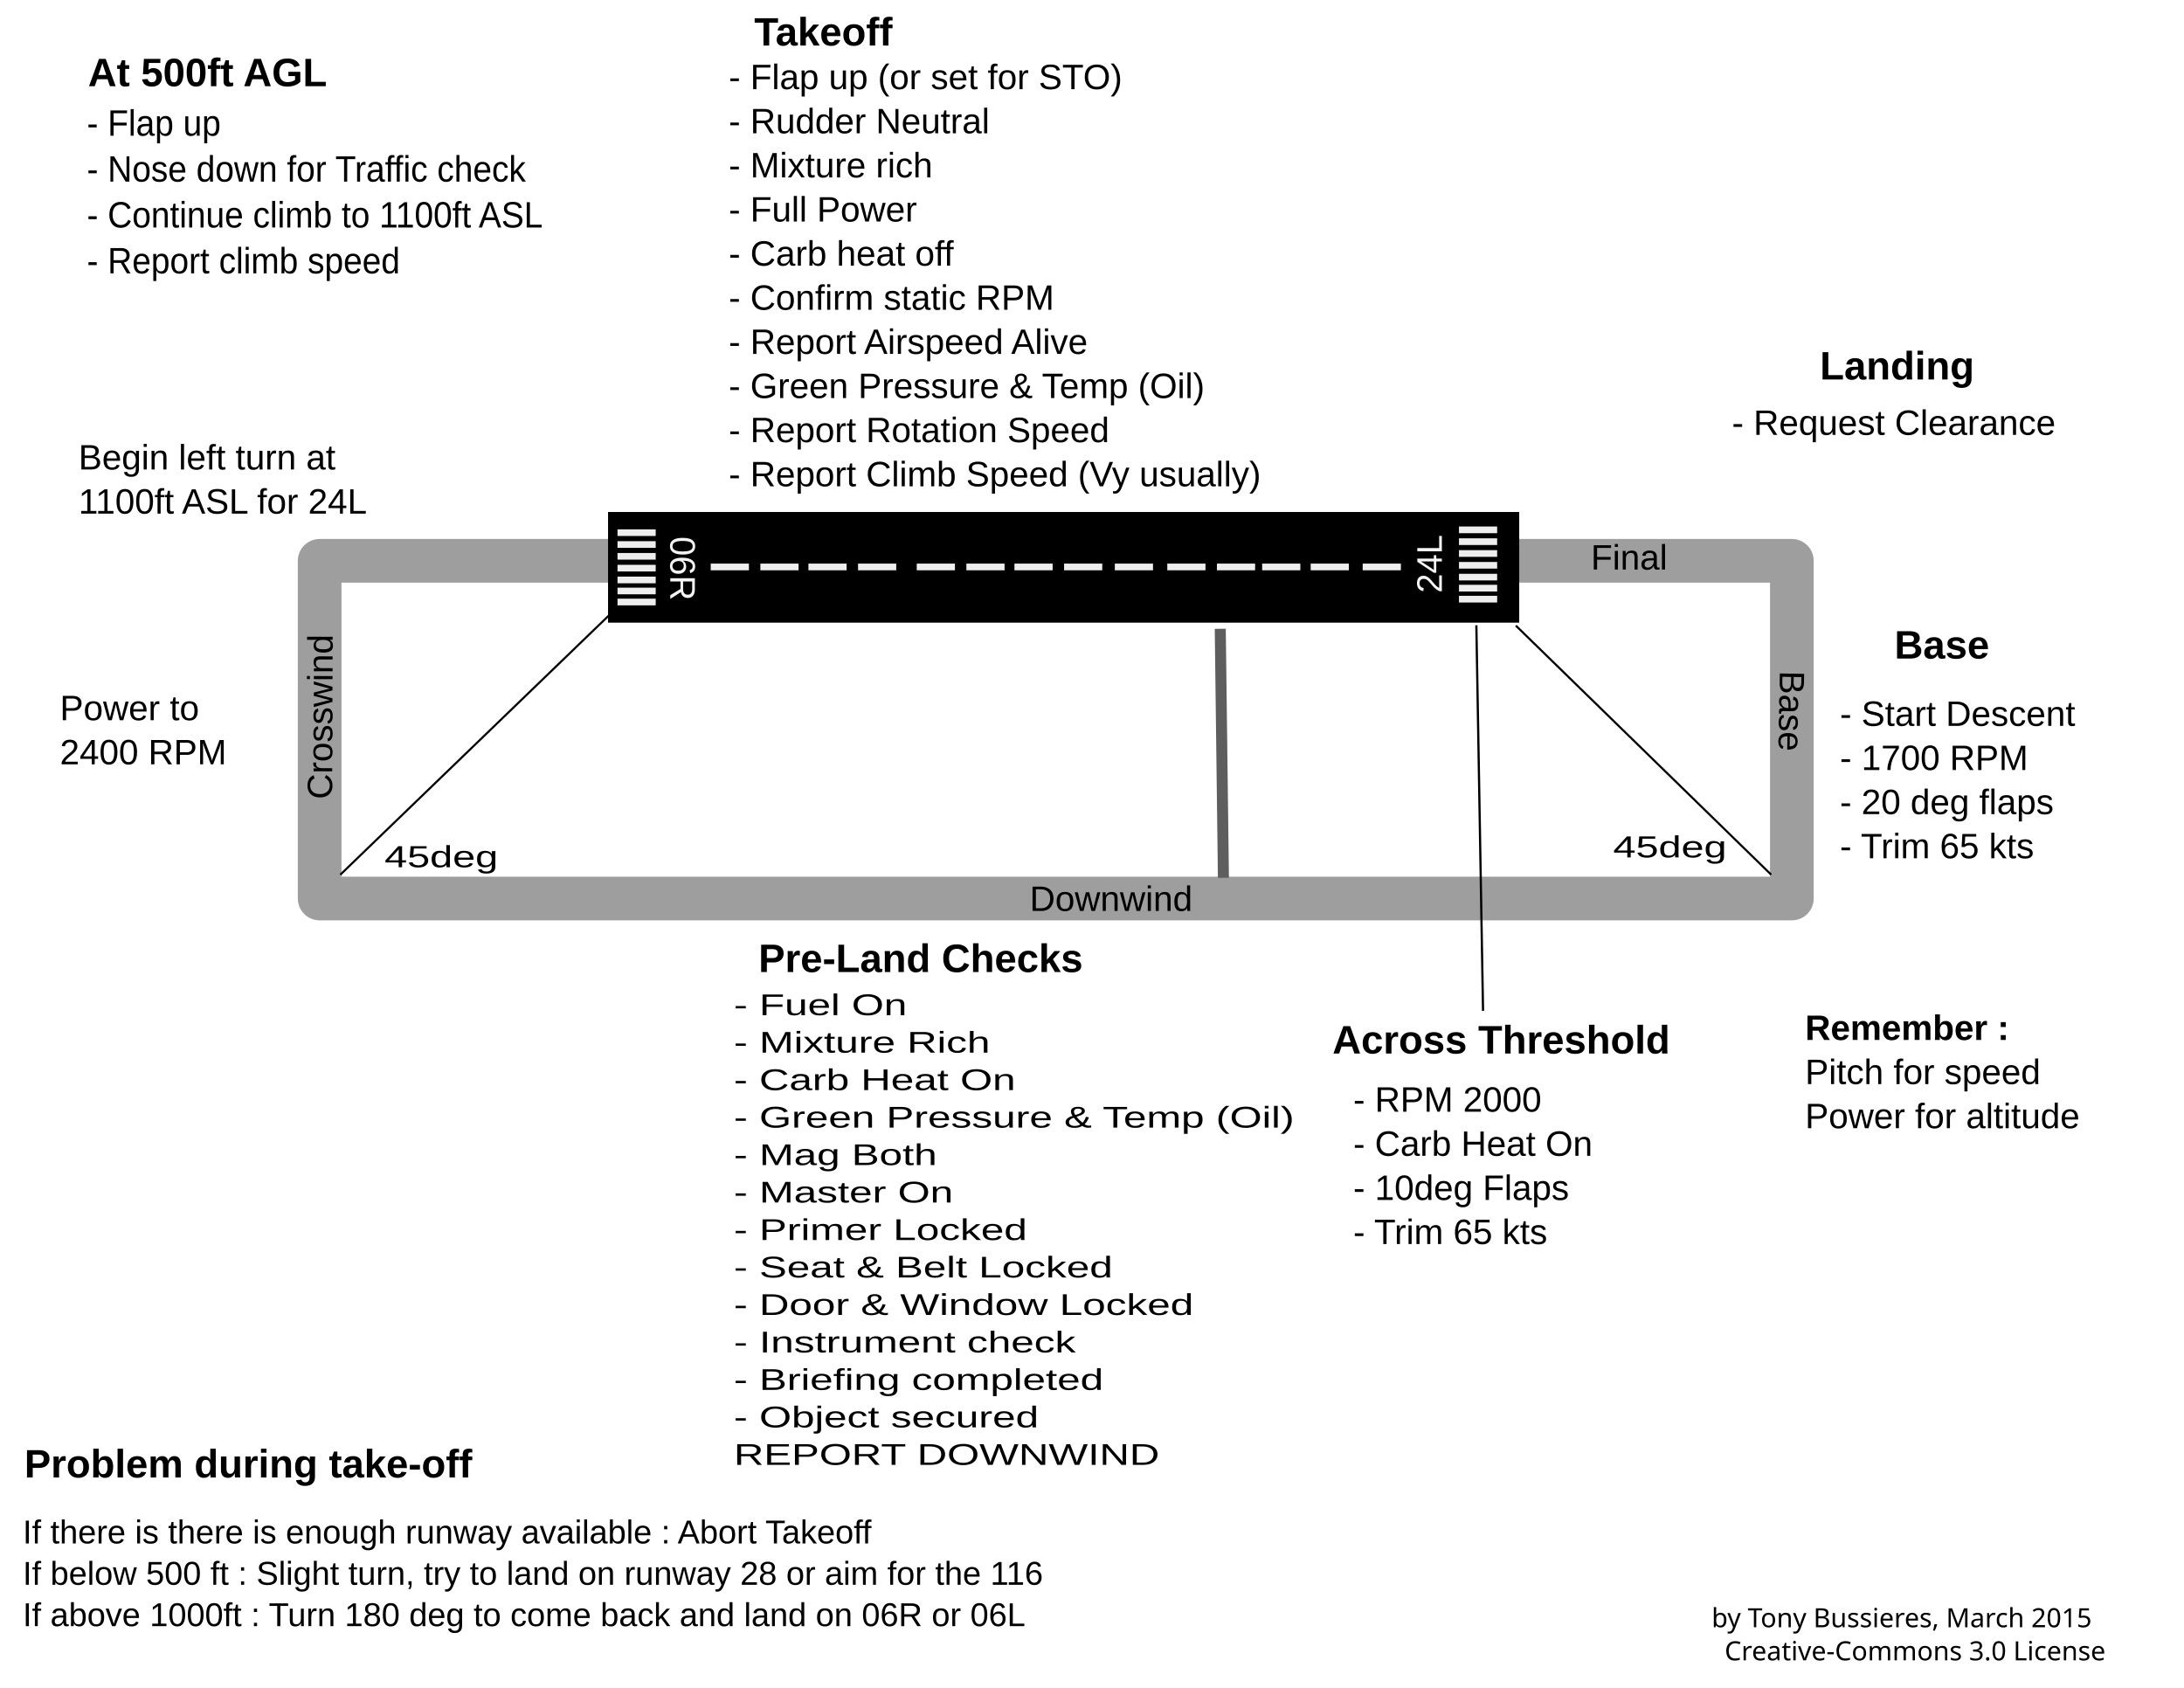
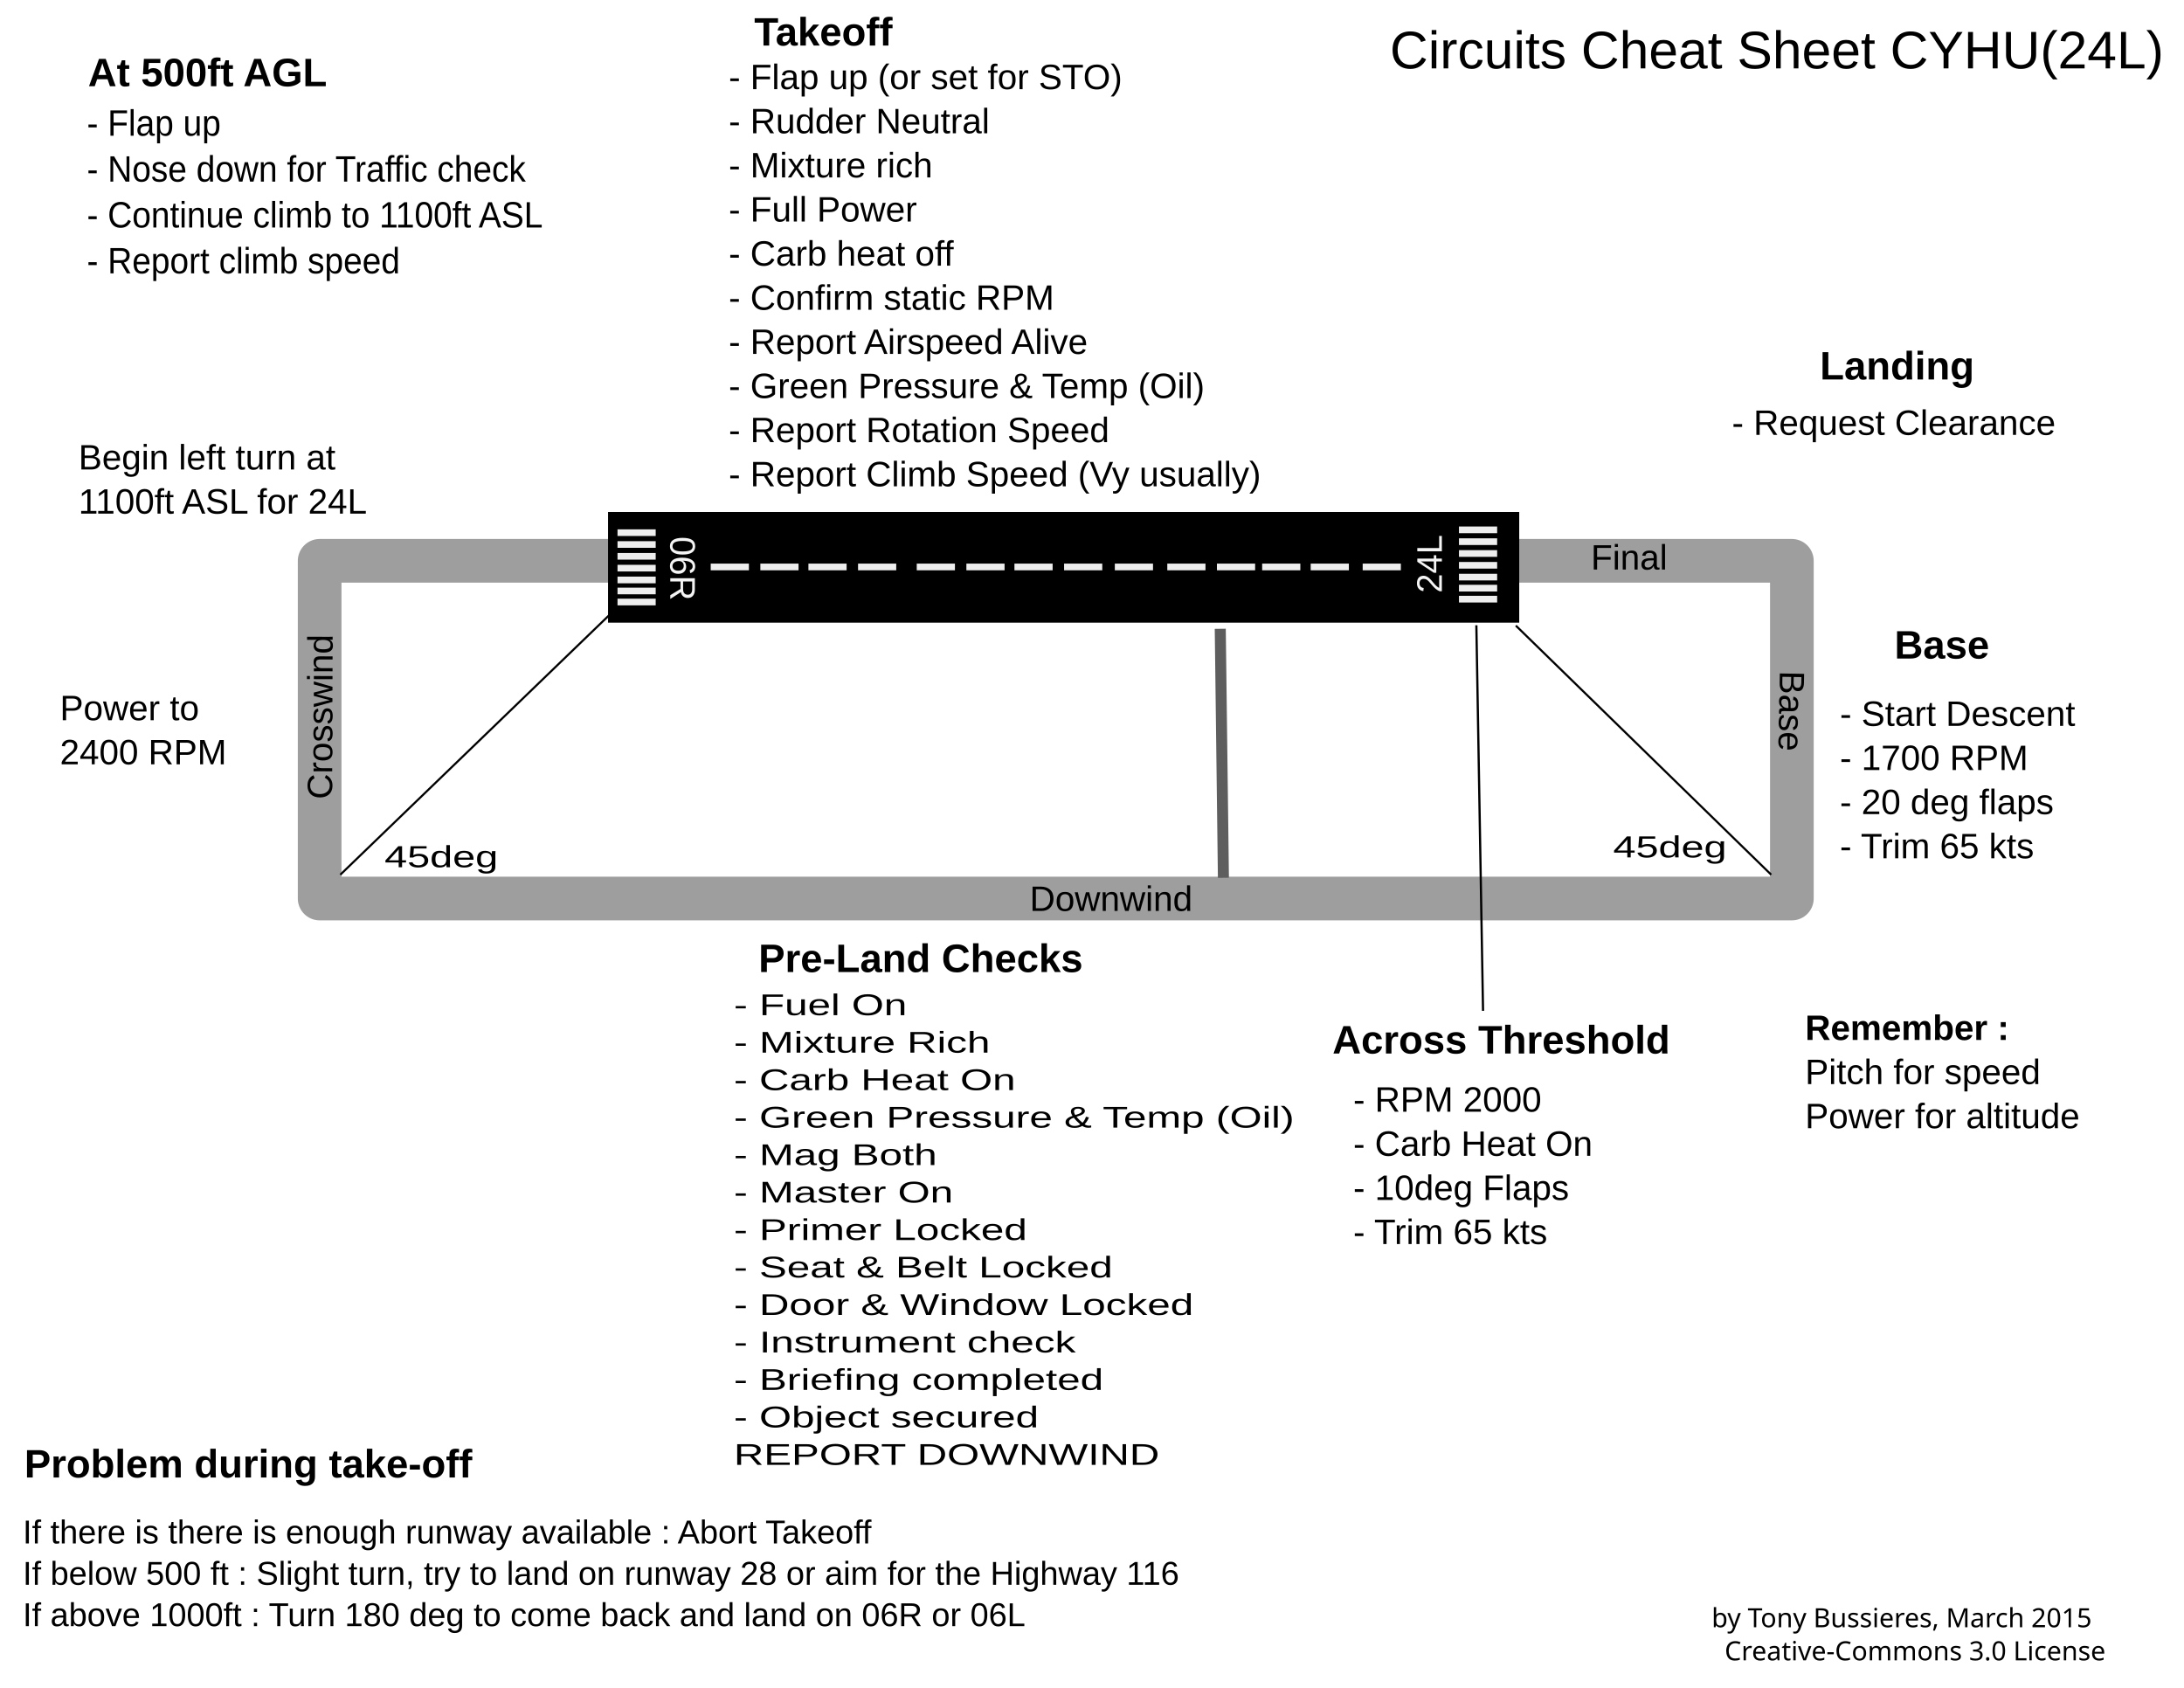
<svg xmlns="http://www.w3.org/2000/svg" id="svg2" viewBox="0 0 990 765" height="8.5in" width="11in" version="1.2">
  <defs id="defs4">
    <marker style="overflow:visible" id="marker5856" orient="auto" refY="0" refX="0">
      <path style="fill-rule:evenodd;stroke:#000000;stroke-width:1pt" id="path5858" transform="matrix(0.8,0,0,0.8,10,0)" d="M 0,0 5,-5 -12.5,0 5,5 0,0 z" />
    </marker>
    <marker style="overflow:visible" id="Arrow1Lstart" orient="auto" refY="0" refX="0">
      <path style="fill-rule:evenodd;stroke:#000000;stroke-width:1pt" id="path5592" transform="matrix(0.8,0,0,0.8,10,0)" d="M 0,0 5,-5 -12.5,0 5,5 0,0 z" />
    </marker>
    <linearGradient id="linearGradient5572">
      <stop offset="0" style="stop-color:#000000;stop-opacity:1" id="stop5574" />
    </linearGradient>
  </defs>
  <g id="layer1" transform="translate(0,-287.3622)">
    <rect style="fill:none;stroke:#9e9e9e;stroke-width:19.791;stroke-linecap:round;stroke-linejoin:round;stroke-miterlimit:4;stroke-opacity:1;stroke-dasharray:none" id="rect3336" y="541.543" x="144.895" height="153.067" width="667.353" />
    <rect style="fill:#000000;fill-opacity:1;stroke:#000000;stroke-width:13.061;stroke-linecap:round;stroke-linejoin:miter;stroke-miterlimit:4;stroke-opacity:1;stroke-dasharray:none" id="rect5872" y="525.95" x="282.159" height="37.11" width="399.967" />
    <text xml:space="preserve" style="font-style:normal;font-variant:normal;font-weight:normal;font-stretch:normal;font-size:16px;line-height:125%;font-family:Arial;-inkscape-font-specification:Arial;text-align:start;letter-spacing:0px;word-spacing:0px;writing-mode:lr-tb;text-anchor:start;fill:#f4f4f4;fill-opacity:1;stroke:none" x="-562.219" y="646.534" id="text3657" transform="matrix(0,-0.9892009,1.010917,0,0,0)">
      <tspan x="-562.219" y="646.534" id="tspan3659">
        <tspan x="-562.219" y="646.534" id="tspan3661">24L</tspan>
      </tspan>
    </text>
    <text xml:space="preserve" style="font-style:normal;font-variant:normal;font-weight:normal;font-stretch:normal;font-size:16px;line-height:125%;font-family:Arial;-inkscape-font-specification:Arial;text-align:start;letter-spacing:0px;word-spacing:0px;writing-mode:lr-tb;text-anchor:start;fill:#f4f4f4;fill-opacity:1;stroke:none" x="536.316" y="-300.557" id="text3651" transform="matrix(0,0.9892009,-1.010917,0,0,0)">
      <tspan x="536.316" y="-300.557" id="tspan3653">
        <tspan x="536.316" y="-300.557" id="tspan3655">06R</tspan>
      </tspan>
    </text>
    <flowRoot style="font-size:16px;font-style:normal;font-variant:normal;font-weight:normal;font-stretch:normal;text-align:start;line-height:125%;letter-spacing:0px;word-spacing:0px;writing-mode:lr-tb;text-anchor:start;fill:#000000;fill-opacity:0;stroke:none;font-family:Arial;-inkscape-font-specification:Arial" xml:space="preserve" id="flowRoot5906" transform="translate(-22.85714,-85.71429)">
      <flowRegion id="flowRegion5908">
        <rect style="font-size:16px;font-style:normal;font-variant:normal;font-weight:normal;font-stretch:normal;text-align:start;line-height:125%;writing-mode:lr-tb;text-anchor:start;fill:#000000;fill-opacity:0;font-family:Arial;-inkscape-font-specification:Arial" id="rect5910" y="53.571" x="521.429" height="108.571" width="74.286" />
      </flowRegion>
      <flowPara id="flowPara5912" />
    </flowRoot>
    <flowRoot style="font-size:16px;font-style:normal;font-variant:normal;font-weight:normal;font-stretch:normal;text-align:start;line-height:125%;letter-spacing:0px;word-spacing:0px;writing-mode:lr-tb;text-anchor:start;fill:#000000;fill-opacity:0;stroke:#000000;stroke-width:1px;stroke-linecap:butt;stroke-linejoin:miter;stroke-opacity:1;font-family:Arial;-inkscape-font-specification:Arial" xml:space="preserve" id="flowRoot5914" transform="translate(-22.85714,201.6479)">
      <flowRegion id="flowRegion5916">
        <rect style="font-size:16px;font-style:normal;font-variant:normal;font-weight:normal;font-stretch:normal;text-align:start;line-height:125%;writing-mode:lr-tb;text-anchor:start;fill:#000000;fill-opacity:0;stroke:#000000;stroke-opacity:1;font-family:Arial;-inkscape-font-specification:Arial" id="rect5918" y="160.714" x="221.429" height="90" width="141.429" />
      </flowRegion>
      <flowPara id="flowPara5920" />
    </flowRoot>
    <text style="font-size:16px;font-style:normal;font-variant:normal;font-weight:normal;font-stretch:normal;text-align:start;line-height:125%;letter-spacing:0px;word-spacing:0px;writing-mode:lr-tb;text-anchor:start;fill:#000000;fill-opacity:1;stroke:none;font-family:Arial;-inkscape-font-specification:Arial" xml:space="preserve" id="text5922" y="308.004" x="341.881">
      <tspan style="font-size:18px;font-style:normal;font-variant:normal;font-weight:bold;font-stretch:normal;text-align:start;line-height:125%;writing-mode:lr-tb;text-anchor:start;font-family:Arial;-inkscape-font-specification:Arial Bold" id="tspan5924" y="308.004" x="341.881">Takeoff</tspan>
    </text>
    <text style="font-size:16px;font-style:normal;font-variant:normal;font-weight:normal;font-stretch:normal;text-align:start;line-height:125%;letter-spacing:0px;word-spacing:0px;writing-mode:lr-tb;text-anchor:start;fill:#000000;fill-opacity:1;stroke:none;font-family:Arial;-inkscape-font-specification:Arial" xml:space="preserve" id="text5922-8" transform="matrix(0.00339515,-0.9999942,0.9999942,0.00339515,0,0)" y="152.743" x="-649.097">
      <tspan style="font-size:16px;font-style:normal;font-variant:normal;font-weight:normal;font-stretch:normal;text-align:start;line-height:125%;writing-mode:lr-tb;text-anchor:start;font-family:Arial;-inkscape-font-specification:Arial" id="tspan5924-7" y="152.743" x="-649.097">Crosswind</tspan>
    </text>
    <text style="font-size:16px;font-style:normal;font-variant:normal;font-weight:normal;font-stretch:normal;text-align:start;line-height:125%;letter-spacing:0px;word-spacing:0px;writing-mode:lr-tb;text-anchor:start;fill:#000000;fill-opacity:1;stroke:none;font-family:Arial;-inkscape-font-specification:Arial" xml:space="preserve" id="text5944" y="769.505" x="238.571">
      <tspan id="tspan5946" y="769.505" x="238.571" />
    </text>
    <text style="font-size:16px;font-style:normal;font-variant:normal;font-weight:normal;font-stretch:normal;text-align:start;line-height:125%;letter-spacing:0px;word-spacing:0px;writing-mode:lr-tb;text-anchor:start;fill:#000000;fill-opacity:1;stroke:none;font-family:Arial;-inkscape-font-specification:Arial" xml:space="preserve" id="text5948" y="700.231" x="466.745">
      <tspan style="font-size:16px;font-style:normal;font-variant:normal;font-weight:normal;font-stretch:normal;text-align:start;line-height:125%;writing-mode:lr-tb;text-anchor:start;font-family:Arial;-inkscape-font-specification:Arial" id="tspan5952" y="700.231" x="466.745">Downwind</tspan>
    </text>
    <text style="font-size:16px;font-style:normal;font-variant:normal;font-weight:normal;font-stretch:normal;text-align:start;line-height:125%;letter-spacing:0px;word-spacing:0px;writing-mode:lr-tb;text-anchor:start;fill:#000000;fill-opacity:1;stroke:none;font-family:Arial;-inkscape-font-specification:Arial" xml:space="preserve" id="text5922-8-4" transform="matrix(-0.01705664,0.9998545,-0.9998545,-0.01705664,0,0)" y="-816.779" x="577.438">
      <tspan style="font-size:16px;font-style:normal;font-variant:normal;font-weight:normal;font-stretch:normal;text-align:start;line-height:125%;writing-mode:lr-tb;text-anchor:start;font-family:Arial;-inkscape-font-specification:Arial" id="tspan5924-7-0" y="-816.779" x="577.438">Base</tspan>
    </text>
    <text style="font-size:16px;font-style:normal;font-variant:normal;font-weight:normal;font-stretch:normal;text-align:start;line-height:125%;letter-spacing:0px;word-spacing:0px;writing-mode:lr-tb;text-anchor:start;fill:#000000;fill-opacity:1;stroke:none;font-family:Arial;-inkscape-font-specification:Arial" xml:space="preserve" id="text5974" y="545.505" x="721.143">
      <tspan id="tspan5976" y="545.505" x="721.143">Final</tspan>
    </text>
    <text style="font-size:16px;font-style:normal;font-variant:normal;font-weight:normal;font-stretch:normal;text-align:start;line-height:125%;letter-spacing:0px;word-spacing:0px;writing-mode:lr-tb;text-anchor:start;fill:#000000;fill-opacity:1;stroke:none;font-family:Arial;-inkscape-font-specification:Arial" xml:space="preserve" id="text5978" y="327.769" x="330.31">
      <tspan style="font-size:16px;font-style:normal;font-variant:normal;font-weight:normal;font-stretch:normal;text-align:start;line-height:125%;writing-mode:lr-tb;text-anchor:start;font-family:Arial;-inkscape-font-specification:Arial" id="tspan6187" y="327.769" x="330.31">- Flap up (or set for STO)</tspan>
      <tspan style="font-size:16px;font-style:normal;font-variant:normal;font-weight:normal;font-stretch:normal;text-align:start;line-height:125%;writing-mode:lr-tb;text-anchor:start;font-family:Arial;-inkscape-font-specification:Arial" id="tspan6489" y="347.769" x="330.31">- Rudder Neutral</tspan>
      <tspan style="font-size:16px;font-style:normal;font-variant:normal;font-weight:normal;font-stretch:normal;text-align:start;line-height:125%;writing-mode:lr-tb;text-anchor:start;font-family:Arial;-inkscape-font-specification:Arial" id="tspan5982" y="367.769" x="330.31">- Mixture rich</tspan>
      <tspan style="font-size:16px;font-style:normal;font-variant:normal;font-weight:normal;font-stretch:normal;text-align:start;line-height:125%;writing-mode:lr-tb;text-anchor:start;font-family:Arial;-inkscape-font-specification:Arial" id="tspan3152" y="387.769" x="330.31">- Full Power</tspan>
      <tspan style="font-size:16px;font-style:normal;font-variant:normal;font-weight:normal;font-stretch:normal;text-align:start;line-height:125%;writing-mode:lr-tb;text-anchor:start;font-family:Arial;-inkscape-font-specification:Arial" id="tspan6647" y="407.769" x="330.31">- Carb heat off</tspan>
      <tspan style="font-size:16px;font-style:normal;font-variant:normal;font-weight:normal;font-stretch:normal;text-align:start;line-height:125%;writing-mode:lr-tb;text-anchor:start;font-family:Arial;-inkscape-font-specification:Arial" id="tspan3505" y="427.769" x="330.31">- Confirm static RPM</tspan>
      <tspan style="font-size:16px;font-style:normal;font-variant:normal;font-weight:normal;font-stretch:normal;text-align:start;line-height:125%;writing-mode:lr-tb;text-anchor:start;font-family:Arial;-inkscape-font-specification:Arial" id="tspan5984" y="447.769" x="330.31">- Report Airspeed Alive</tspan>
      <tspan style="font-size:16px;font-style:normal;font-variant:normal;font-weight:normal;font-stretch:normal;text-align:start;line-height:125%;writing-mode:lr-tb;text-anchor:start;font-family:Arial;-inkscape-font-specification:Arial" id="tspan5988" y="467.769" x="330.31">- Green Pressure &amp; Temp (Oil)</tspan>
      <tspan style="font-size:16px;font-style:normal;font-variant:normal;font-weight:normal;font-stretch:normal;text-align:start;line-height:125%;writing-mode:lr-tb;text-anchor:start;font-family:Arial;-inkscape-font-specification:Arial" id="tspan5990" y="487.769" x="330.31">- Report Rotation Speed</tspan>
      <tspan style="font-size:16px;font-style:normal;font-variant:normal;font-weight:normal;font-stretch:normal;text-align:start;line-height:125%;writing-mode:lr-tb;text-anchor:start;font-family:Arial;-inkscape-font-specification:Arial" id="tspan5992" y="507.769" x="330.31">- Report Climb Speed (Vy usually)</tspan>
      <tspan style="font-size:16px;font-style:normal;font-variant:normal;font-weight:normal;font-stretch:normal;text-align:start;line-height:125%;writing-mode:lr-tb;text-anchor:start;font-family:Arial;-inkscape-font-specification:Arial" id="tspan5986" y="527.769" x="330.31" />
    </text>
    <text xml:space="preserve" style="font-style:normal;font-variant:normal;font-weight:normal;font-stretch:normal;font-size:16px;line-height:125%;font-family:Arial;-inkscape-font-specification:Arial;text-align:start;letter-spacing:0px;word-spacing:0px;writing-mode:lr-tb;text-anchor:start;fill:#000000;fill-opacity:1;stroke:none" x="40.974" y="315.436" id="text3623" transform="scale(0.9615064,1.040035)">
      <tspan x="0" y="0" id="tspan3625">
        <tspan x="40.974" y="315.436" style="font-style:normal;font-variant:normal;font-weight:normal;font-stretch:normal;font-size:16px;line-height:125%;font-family:Arial;-inkscape-font-specification:Arial;text-align:start;writing-mode:lr-tb;text-anchor:start" id="tspan3627" />
      </tspan>
      <tspan x="40.974" y="335.436" id="tspan3629">
        <tspan x="40.974" y="335.436" style="font-style:normal;font-variant:normal;font-weight:normal;font-stretch:normal;font-size:16px;line-height:125%;font-family:Arial;-inkscape-font-specification:Arial;text-align:start;writing-mode:lr-tb;text-anchor:start" id="tspan3631">- Flap up</tspan>
        <tspan dx="0" x="104.162" y="335.436" style="font-style:normal;font-variant:normal;font-weight:normal;font-stretch:normal;font-size:16px;line-height:125%;font-family:Arial;-inkscape-font-specification:Arial;text-align:start;writing-mode:lr-tb;text-anchor:start" id="tspan3633" />
      </tspan>
      <tspan x="40.974" y="355.436" id="tspan3635">
        <tspan x="40.974" y="355.436" style="font-style:normal;font-variant:normal;font-weight:normal;font-stretch:normal;font-size:16px;line-height:125%;font-family:Arial;-inkscape-font-specification:Arial;text-align:start;writing-mode:lr-tb;text-anchor:start" id="tspan3637">- Nose down for Traffic check</tspan>
        <tspan dx="0" x="248.037" y="355.436" style="font-style:normal;font-variant:normal;font-weight:normal;font-stretch:normal;font-size:16px;line-height:125%;font-family:Arial;-inkscape-font-specification:Arial;text-align:start;writing-mode:lr-tb;text-anchor:start" id="tspan3639" />
      </tspan>
      <tspan x="40.974" y="375.436" id="tspan3641">
        <tspan x="40.974" y="375.436" style="font-style:normal;font-variant:normal;font-weight:normal;font-stretch:normal;font-size:16px;line-height:125%;font-family:Arial;-inkscape-font-specification:Arial;text-align:start;writing-mode:lr-tb;text-anchor:start" id="tspan3643">- Continue climb to 1100ft ASL</tspan>
        <tspan dx="0" x="256.037" y="375.436" style="font-style:normal;font-variant:normal;font-weight:normal;font-stretch:normal;font-size:16px;line-height:125%;font-family:Arial;-inkscape-font-specification:Arial;text-align:start;writing-mode:lr-tb;text-anchor:start" id="tspan3645" />
      </tspan>
      <tspan x="40.974" y="395.436" id="tspan3647">
        <tspan x="40.974" y="395.436" style="font-style:normal;font-variant:normal;font-weight:normal;font-stretch:normal;font-size:16px;line-height:125%;font-family:Arial;-inkscape-font-specification:Arial;text-align:start;writing-mode:lr-tb;text-anchor:start" id="tspan3649">- Report climb speed</tspan>
      </tspan>
    </text>
    <text style="font-size:16px;font-style:normal;font-variant:normal;font-weight:normal;font-stretch:normal;text-align:start;line-height:125%;letter-spacing:0px;word-spacing:0px;writing-mode:lr-tb;text-anchor:start;fill:#000000;fill-opacity:1;stroke:none;font-family:Arial;-inkscape-font-specification:Arial" xml:space="preserve" id="text6014" y="613.791" x="27.143">
      <tspan id="tspan6016" y="613.791" x="27.143">Power to </tspan>
      <tspan id="tspan6485" y="633.791" x="27.143">2400 RPM</tspan>
    </text>
    <path style="fill:none;stroke:#000000;stroke-width:0.945px;stroke-linecap:butt;stroke-linejoin:miter;stroke-opacity:1" id="path6018" d="M 154.267,683.808 277.162,565.202" />
    <path style="fill:none;stroke:#000000;stroke-width:0.949px;stroke-linecap:butt;stroke-linejoin:miter;stroke-opacity:1" id="path6020" d="M 802.875,683.806 687.125,570.918" />
    <text style="font-size:16px;font-style:normal;font-variant:normal;font-weight:normal;font-stretch:normal;text-align:start;line-height:125%;letter-spacing:0px;word-spacing:0px;writing-mode:lr-tb;text-anchor:start;fill:#000000;fill-opacity:1;stroke:none;font-family:Arial;-inkscape-font-specification:Arial" xml:space="preserve" id="text6022" transform="scale(1.157355,0.864039)" y="787.489" x="150.59">
      <tspan id="tspan6026" y="787.489" x="150.59">45deg</tspan>
    </text>
    <text style="font-size:16px;font-style:normal;font-variant:normal;font-weight:normal;font-stretch:normal;text-align:start;line-height:125%;letter-spacing:0px;word-spacing:0px;writing-mode:lr-tb;text-anchor:start;fill:#000000;fill-opacity:1;stroke:none;font-family:Arial;-inkscape-font-specification:Arial" xml:space="preserve" id="text6022-0" transform="scale(1.157355,0.864039)" y="782.344" x="631.796">
      <tspan id="tspan6026-6" y="782.344" x="631.796">45deg</tspan>
    </text>
    <g id="g6142" transform="translate(-50,2.285714)">
      <rect style="fill:#000000;fill-opacity:0;stroke:#eeeeee;stroke-width:2.597;stroke-linecap:round;stroke-linejoin:miter;stroke-miterlimit:4;stroke-opacity:1;stroke-dasharray:none" id="rect6048-0" y="541.076" x="712.642" height="0.431" width="14.716" />
      <rect style="fill:#000000;fill-opacity:0;stroke:#eeeeee;stroke-width:2.597;stroke-linecap:round;stroke-linejoin:miter;stroke-miterlimit:4;stroke-opacity:1;stroke-dasharray:none" id="rect6048" y="525.004" x="712.642" height="0.431" width="14.716" />
      <rect style="fill:#000000;fill-opacity:0;stroke:#eeeeee;stroke-width:2.597;stroke-linecap:round;stroke-linejoin:miter;stroke-miterlimit:4;stroke-opacity:1;stroke-dasharray:none" id="rect6048-7" y="530.361" x="712.642" height="0.431" width="14.716" />
      <rect style="fill:#000000;fill-opacity:0;stroke:#eeeeee;stroke-width:2.597;stroke-linecap:round;stroke-linejoin:miter;stroke-miterlimit:4;stroke-opacity:1;stroke-dasharray:none" id="rect6048-3" y="535.718" x="712.642" height="0.431" width="14.716" />
      <rect style="fill:#000000;fill-opacity:0;stroke:#eeeeee;stroke-width:2.597;stroke-linecap:round;stroke-linejoin:miter;stroke-miterlimit:4;stroke-opacity:1;stroke-dasharray:none" id="rect6048-9" y="546.433" x="712.642" height="0.431" width="14.716" />
      <rect style="fill:#000000;fill-opacity:0;stroke:#eeeeee;stroke-width:2.597;stroke-linecap:round;stroke-linejoin:miter;stroke-miterlimit:4;stroke-opacity:1;stroke-dasharray:none" id="rect6048-91" y="551.433" x="712.642" height="0.431" width="14.716" />
      <rect style="fill:#000000;fill-opacity:0;stroke:#eeeeee;stroke-width:2.597;stroke-linecap:round;stroke-linejoin:miter;stroke-miterlimit:4;stroke-opacity:1;stroke-dasharray:none" id="rect6048-2" y="556.433" x="712.642" height="0.431" width="14.716" />
    </g>
    <rect style="fill:#000000;fill-opacity:0;stroke:#eeeeee;stroke-width:2.597;stroke-linecap:round;stroke-linejoin:miter;stroke-miterlimit:4;stroke-opacity:1;stroke-dasharray:none" id="rect6048-0-8" y="544.647" x="281.213" height="0.431" width="14.716" />
    <rect style="fill:#000000;fill-opacity:0;stroke:#eeeeee;stroke-width:2.597;stroke-linecap:round;stroke-linejoin:miter;stroke-miterlimit:4;stroke-opacity:1;stroke-dasharray:none" id="rect6048-4" y="528.576" x="281.213" height="0.431" width="14.716" />
    <rect style="fill:#000000;fill-opacity:0;stroke:#eeeeee;stroke-width:2.597;stroke-linecap:round;stroke-linejoin:miter;stroke-miterlimit:4;stroke-opacity:1;stroke-dasharray:none" id="rect6048-7-4" y="533.933" x="281.213" height="0.431" width="14.716" />
    <rect style="fill:#000000;fill-opacity:0;stroke:#eeeeee;stroke-width:2.597;stroke-linecap:round;stroke-linejoin:miter;stroke-miterlimit:4;stroke-opacity:1;stroke-dasharray:none" id="rect6048-3-9" y="539.29" x="281.213" height="0.431" width="14.716" />
    <rect style="fill:#000000;fill-opacity:0;stroke:#eeeeee;stroke-width:2.597;stroke-linecap:round;stroke-linejoin:miter;stroke-miterlimit:4;stroke-opacity:1;stroke-dasharray:none" id="rect6048-9-5" y="550.004" x="281.213" height="0.431" width="14.716" />
    <rect style="fill:#000000;fill-opacity:0;stroke:#eeeeee;stroke-width:2.597;stroke-linecap:round;stroke-linejoin:miter;stroke-miterlimit:4;stroke-opacity:1;stroke-dasharray:none" id="rect6048-91-9" y="555.004" x="281.213" height="0.431" width="14.716" />
    <rect style="fill:#000000;fill-opacity:0;stroke:#eeeeee;stroke-width:2.597;stroke-linecap:round;stroke-linejoin:miter;stroke-miterlimit:4;stroke-opacity:1;stroke-dasharray:none" id="rect6048-2-8" y="560.004" x="281.213" height="0.431" width="14.716" />
    <path style="fill:none;stroke:#000000;stroke-width:1px;stroke-linecap:butt;stroke-linejoin:miter;stroke-opacity:1" id="path6189" d="m 669.229,570.765 3.03,174.756" />
    <text style="font-size:16px;font-style:normal;font-variant:normal;font-weight:normal;font-stretch:normal;text-align:start;line-height:125%;letter-spacing:0px;word-spacing:0px;writing-mode:lr-tb;text-anchor:start;fill:#000000;fill-opacity:1;stroke:none;font-family:Arial;-inkscape-font-specification:Arial" xml:space="preserve" id="text6195" y="500.155" x="35.579">
      <tspan id="tspan6197" y="500.155" x="35.579">Begin left turn at </tspan>
      <tspan id="tspan6199" y="520.155" x="35.579">1100ft ASL for 24L</tspan>
    </text>
    <rect style="fill:#000000;fill-opacity:0;stroke:#eeeeee;stroke-width:2.597;stroke-linecap:round;stroke-linejoin:miter;stroke-miterlimit:4;stroke-opacity:1;stroke-dasharray:none" id="rect6048-4-6" y="544.111" x="323.463" height="0.431" width="14.716" />
    <rect style="fill:#000000;fill-opacity:0;stroke:#eeeeee;stroke-width:2.597;stroke-linecap:round;stroke-linejoin:miter;stroke-miterlimit:4;stroke-opacity:1;stroke-dasharray:none" id="rect6048-4-1" y="544.111" x="345.963" height="0.431" width="14.716" />
    <rect style="fill:#000000;fill-opacity:0;stroke:#eeeeee;stroke-width:2.597;stroke-linecap:round;stroke-linejoin:miter;stroke-miterlimit:4;stroke-opacity:1;stroke-dasharray:none" id="rect6048-4-4" y="544.111" x="367.749" height="0.431" width="14.716" />
    <rect style="fill:#000000;fill-opacity:0;stroke:#eeeeee;stroke-width:2.597;stroke-linecap:round;stroke-linejoin:miter;stroke-miterlimit:4;stroke-opacity:1;stroke-dasharray:none" id="rect6048-4-68" y="544.111" x="390.249" height="0.431" width="14.716" />
    <rect style="fill:#000000;fill-opacity:0;stroke:#eeeeee;stroke-width:2.597;stroke-linecap:round;stroke-linejoin:miter;stroke-miterlimit:4;stroke-opacity:1;stroke-dasharray:none" id="rect6048-4-6-4" y="544.111" x="416.856" height="0.431" width="14.716" />
    <rect style="fill:#000000;fill-opacity:0;stroke:#eeeeee;stroke-width:2.597;stroke-linecap:round;stroke-linejoin:miter;stroke-miterlimit:4;stroke-opacity:1;stroke-dasharray:none" id="rect6048-4-1-0" y="544.111" x="439.356" height="0.431" width="14.716" />
    <rect style="fill:#000000;fill-opacity:0;stroke:#eeeeee;stroke-width:2.597;stroke-linecap:round;stroke-linejoin:miter;stroke-miterlimit:4;stroke-opacity:1;stroke-dasharray:none" id="rect6048-4-4-3" y="544.111" x="461.142" height="0.431" width="14.716" />
    <rect style="fill:#000000;fill-opacity:0;stroke:#eeeeee;stroke-width:2.597;stroke-linecap:round;stroke-linejoin:miter;stroke-miterlimit:4;stroke-opacity:1;stroke-dasharray:none" id="rect6048-4-68-4" y="544.111" x="483.642" height="0.431" width="14.716" />
    <rect style="fill:#000000;fill-opacity:0;stroke:#eeeeee;stroke-width:2.597;stroke-linecap:round;stroke-linejoin:miter;stroke-miterlimit:4;stroke-opacity:1;stroke-dasharray:none" id="rect6048-4-6-9" y="544.111" x="506.642" height="0.431" width="14.716" />
    <rect style="fill:#000000;fill-opacity:0;stroke:#eeeeee;stroke-width:2.597;stroke-linecap:round;stroke-linejoin:miter;stroke-miterlimit:4;stroke-opacity:1;stroke-dasharray:none" id="rect6048-4-1-4" y="544.111" x="530.427" height="0.431" width="14.716" />
    <rect style="fill:#000000;fill-opacity:0;stroke:#eeeeee;stroke-width:2.597;stroke-linecap:round;stroke-linejoin:miter;stroke-miterlimit:4;stroke-opacity:1;stroke-dasharray:none" id="rect6048-4-4-9" y="544.111" x="552.928" height="0.431" width="14.716" />
    <rect style="fill:#000000;fill-opacity:0;stroke:#eeeeee;stroke-width:2.597;stroke-linecap:round;stroke-linejoin:miter;stroke-miterlimit:4;stroke-opacity:1;stroke-dasharray:none" id="rect6048-4-68-2" y="544.111" x="573.428" height="0.431" width="14.716" />
    <rect style="fill:#000000;fill-opacity:0;stroke:#eeeeee;stroke-width:2.597;stroke-linecap:round;stroke-linejoin:miter;stroke-miterlimit:4;stroke-opacity:1;stroke-dasharray:none" id="rect6048-4-4-7" y="544.111" x="595.428" height="0.431" width="14.716" />
    <rect style="fill:#000000;fill-opacity:0;stroke:#eeeeee;stroke-width:2.597;stroke-linecap:round;stroke-linejoin:miter;stroke-miterlimit:4;stroke-opacity:1;stroke-dasharray:none" id="rect6048-4-68-6" y="544.111" x="618.999" height="0.431" width="14.716" />
    <text style="font-size:16px;font-style:normal;font-variant:normal;font-weight:normal;font-stretch:normal;text-align:start;line-height:125%;letter-spacing:0px;word-spacing:0px;writing-mode:lr-tb;text-anchor:start;fill:#000000;fill-opacity:1;stroke:none;font-family:Arial;-inkscape-font-specification:Arial" xml:space="preserve" id="text5922-5" y="727.937" x="343.824">
      <tspan style="font-size:18px;font-style:normal;font-variant:normal;font-weight:bold;font-stretch:normal;text-align:start;line-height:125%;writing-mode:lr-tb;text-anchor:start;font-family:Arial;-inkscape-font-specification:Arial Bold" id="tspan5924-1" y="727.937" x="343.824">Pre-Land Checks</tspan>
    </text>
    <path style="fill:#b9b9b9;fill-opacity:0;fill-rule:evenodd;stroke:#5e5e5e;stroke-width:5;stroke-linecap:butt;stroke-linejoin:miter;stroke-miterlimit:4;stroke-opacity:1;stroke-dasharray:none" id="path6360" d="m 553.143,572.362 1.429,112.857" />
    <text style="font-size:16px;font-style:normal;font-variant:normal;font-weight:normal;font-stretch:normal;text-align:start;line-height:125%;letter-spacing:0px;word-spacing:0px;writing-mode:lr-tb;text-anchor:start;fill:#000000;fill-opacity:1;stroke:none;font-family:Arial;-inkscape-font-specification:Arial" xml:space="preserve" id="text5922-5-4" y="957.025" x="11.04">
      <tspan style="font-size:18px;font-style:normal;font-variant:normal;font-weight:bold;font-stretch:normal;text-align:start;line-height:125%;writing-mode:lr-tb;text-anchor:start;font-family:Arial;-inkscape-font-specification:Arial Bold" id="tspan5924-1-1" y="957.025" x="11.04">Problem during take-off</tspan>
    </text>
    <text style="font-size:16px;font-style:normal;font-variant:normal;font-weight:normal;font-stretch:normal;text-align:start;line-height:125%;letter-spacing:0px;word-spacing:0px;writing-mode:lr-tb;text-anchor:start;fill:#000000;fill-opacity:1;stroke:none;font-family:Arial;-inkscape-font-specification:Arial" xml:space="preserve" id="text5978-6" transform="scale(1.177573,0.8492045)" y="860.207" x="282.468">
      <tspan style="font-size:16px;font-style:normal;font-variant:normal;font-weight:normal;font-stretch:normal;text-align:start;line-height:125%;writing-mode:lr-tb;text-anchor:start;font-family:Arial;-inkscape-font-specification:Arial" id="tspan5980-4" y="860.207" x="282.468" />
      <tspan style="font-size:16px;font-style:normal;font-variant:normal;font-weight:normal;font-stretch:normal;text-align:start;line-height:125%;writing-mode:lr-tb;text-anchor:start;font-family:Arial;-inkscape-font-specification:Arial" id="tspan5986-7" y="880.207" x="282.468">- Fuel On</tspan>
      <tspan style="font-size:16px;font-style:normal;font-variant:normal;font-weight:normal;font-stretch:normal;text-align:start;line-height:125%;writing-mode:lr-tb;text-anchor:start;font-family:Arial;-inkscape-font-specification:Arial" id="tspan6548" y="900.207" x="282.468">- Mixture Rich</tspan>
      <tspan style="font-size:16px;font-style:normal;font-variant:normal;font-weight:normal;font-stretch:normal;text-align:start;line-height:125%;writing-mode:lr-tb;text-anchor:start;font-family:Arial;-inkscape-font-specification:Arial" id="tspan6558" y="920.207" x="282.468">- Carb Heat On</tspan>
      <tspan style="font-size:16px;font-style:normal;font-variant:normal;font-weight:normal;font-stretch:normal;text-align:start;line-height:125%;writing-mode:lr-tb;text-anchor:start;font-family:Arial;-inkscape-font-specification:Arial" id="tspan3487" y="940.207" x="282.468">- Green Pressure &amp; Temp (Oil)</tspan>
      <tspan style="font-size:16px;font-style:normal;font-variant:normal;font-weight:normal;font-stretch:normal;text-align:start;line-height:125%;writing-mode:lr-tb;text-anchor:start;font-family:Arial;-inkscape-font-specification:Arial" id="tspan6550" y="960.207" x="282.468">- Mag Both</tspan>
      <tspan style="font-size:16px;font-style:normal;font-variant:normal;font-weight:normal;font-stretch:normal;text-align:start;line-height:125%;writing-mode:lr-tb;text-anchor:start;font-family:Arial;-inkscape-font-specification:Arial" id="tspan6552" y="980.207" x="282.468">- Master On</tspan>
      <tspan style="font-size:16px;font-style:normal;font-variant:normal;font-weight:normal;font-stretch:normal;text-align:start;line-height:125%;writing-mode:lr-tb;text-anchor:start;font-family:Arial;-inkscape-font-specification:Arial" id="tspan6554" y="1000.207" x="282.468">- Primer Locked</tspan>
      <tspan style="font-size:16px;font-style:normal;font-variant:normal;font-weight:normal;font-stretch:normal;text-align:start;line-height:125%;writing-mode:lr-tb;text-anchor:start;font-family:Arial;-inkscape-font-specification:Arial" id="tspan6556" y="1020.207" x="282.468">- Seat &amp; Belt Locked</tspan>
      <tspan style="font-size:16px;font-style:normal;font-variant:normal;font-weight:normal;font-stretch:normal;text-align:start;line-height:125%;writing-mode:lr-tb;text-anchor:start;font-family:Arial;-inkscape-font-specification:Arial" id="tspan6560" y="1040.207" x="282.468">- Door &amp; Window Locked</tspan>
      <tspan style="font-size:16px;font-style:normal;font-variant:normal;font-weight:normal;font-stretch:normal;text-align:start;line-height:125%;writing-mode:lr-tb;text-anchor:start;font-family:Arial;-inkscape-font-specification:Arial" id="tspan6562" y="1060.207" x="282.468">- Instrument check</tspan>
      <tspan style="font-size:16px;font-style:normal;font-variant:normal;font-weight:normal;font-stretch:normal;text-align:start;line-height:125%;writing-mode:lr-tb;text-anchor:start;font-family:Arial;-inkscape-font-specification:Arial" id="tspan6564" y="1080.207" x="282.468">- Briefing completed</tspan>
      <tspan style="font-size:16px;font-style:normal;font-variant:normal;font-weight:normal;font-stretch:normal;text-align:start;line-height:125%;writing-mode:lr-tb;text-anchor:start;font-family:Arial;-inkscape-font-specification:Arial" id="tspan6566" y="1100.207" x="282.468">- Object secured</tspan>
      <tspan style="font-size:16px;font-style:normal;font-variant:normal;font-weight:normal;font-stretch:normal;text-align:start;line-height:125%;writing-mode:lr-tb;text-anchor:start;font-family:Arial;-inkscape-font-specification:Arial" id="tspan6568" y="1120.207" x="282.468">REPORT DOWNWIND</tspan>
    </text>
    <text style="font-size:16px;font-style:normal;font-variant:normal;font-weight:normal;font-stretch:normal;text-align:start;line-height:125%;letter-spacing:0px;word-spacing:0px;writing-mode:lr-tb;text-anchor:start;fill:#000000;fill-opacity:1;stroke:none;font-family:Arial;-inkscape-font-specification:Arial" xml:space="preserve" id="text6499" y="616.362" x="834">
      <tspan id="tspan6501" y="616.362" x="834">- Start Descent</tspan>
      <tspan id="tspan6503" y="636.362" x="834">- 1700 RPM</tspan>
      <tspan id="tspan6505" y="656.362" x="834">- 20 deg flaps</tspan>
      <tspan id="tspan6511" y="676.362" x="834">- Trim 65 kts</tspan>
    </text>
    <text style="font-size:16px;font-style:normal;font-variant:normal;font-weight:normal;font-stretch:normal;text-align:start;line-height:125%;letter-spacing:0px;word-spacing:0px;writing-mode:lr-tb;text-anchor:start;fill:#000000;fill-opacity:1;stroke:none;font-family:Arial;-inkscape-font-specification:Arial" xml:space="preserve" id="text6513" y="758.709" x="818.245">
      <tspan style="font-size:16px;font-style:normal;font-variant:normal;font-weight:bold;font-stretch:normal;text-align:start;line-height:125%;writing-mode:lr-tb;text-anchor:start;font-family:Arial;-inkscape-font-specification:Arial" id="tspan6515" y="758.709" x="818.245">Remember : </tspan>
      <tspan id="tspan6519" y="778.709" x="818.245">Pitch for speed  </tspan>
      <tspan id="tspan6517" y="798.709" x="818.245">Power for altitude</tspan>
    </text>
    <flowRoot style="font-size:7.557px;font-style:normal;font-variant:normal;font-weight:normal;font-stretch:normal;text-align:start;line-height:125%;letter-spacing:0px;word-spacing:0px;writing-mode:lr-tb;text-anchor:start;fill:#000000;fill-opacity:1;stroke:none;font-family:Arial;-inkscape-font-specification:Arial" xml:space="preserve" id="flowRoot5994-9" transform="matrix(-0.04743872,-2.035079,2.201288,-0.05131314,278.129,1069.679)">
      <flowRegion id="flowRegion5996-1">
        <rect style="font-size:7.557px;font-style:normal;font-variant:normal;font-weight:normal;font-stretch:normal;text-align:start;line-height:125%;writing-mode:lr-tb;text-anchor:start;font-family:Arial;-inkscape-font-specification:Arial" id="rect5998-8" y="107.857" x="194.286" height="74.679" width="148.923" />
      </flowRegion>
      <flowPara style="font-size:7.557px;font-style:normal;font-variant:normal;font-weight:normal;font-stretch:normal;text-align:start;line-height:125%;writing-mode:lr-tb;text-anchor:start;font-family:Arial;-inkscape-font-specification:Arial" id="flowPara6012-1">Golf Taxiway</flowPara>
      <flowPara style="font-size:7.557px;font-style:normal;font-variant:normal;font-weight:normal;font-stretch:normal;text-align:start;line-height:125%;writing-mode:lr-tb;text-anchor:start;font-family:Arial;-inkscape-font-specification:Arial" id="flowPara6358">GO NO GO</flowPara>
    </flowRoot>
    <text style="font-size:16px;font-style:normal;font-variant:normal;font-weight:normal;font-stretch:normal;text-align:start;line-height:125%;letter-spacing:0px;word-spacing:0px;writing-mode:lr-tb;text-anchor:start;fill:#000000;fill-opacity:1;stroke:none;font-family:Arial;-inkscape-font-specification:Arial" xml:space="preserve" id="text5922-2" y="459.366" x="824.966">
      <tspan style="font-size:18px;font-style:normal;font-variant:normal;font-weight:bold;font-stretch:normal;text-align:start;line-height:125%;writing-mode:lr-tb;text-anchor:start;font-family:Arial;-inkscape-font-specification:Arial Bold" id="tspan3500" y="459.366" x="824.966">Landing</tspan>
    </text>
    <text style="font-size:16px;font-style:normal;font-variant:normal;font-weight:normal;font-stretch:normal;text-align:start;line-height:125%;letter-spacing:0px;word-spacing:0px;writing-mode:lr-tb;text-anchor:start;fill:#000000;fill-opacity:1;stroke:none;font-family:Arial;-inkscape-font-specification:Arial" xml:space="preserve" id="text6499-4" y="484.466" x="785.07">
      <tspan id="tspan6511-9" y="484.466" x="785.07">- Request Clearance</tspan>
    </text>
    <text style="font-size:16px;font-style:normal;font-variant:normal;font-weight:normal;font-stretch:normal;text-align:start;line-height:125%;letter-spacing:0px;word-spacing:0px;writing-mode:lr-tb;text-anchor:start;fill:#000000;fill-opacity:1;stroke:none;font-family:Arial;-inkscape-font-specification:Arial" xml:space="preserve" id="text3483" y="816.648" x="508.571">
      <tspan id="tspan3485" y="816.648" x="508.571" />
    </text>
    <flowRoot style="font-size:16px;font-style:normal;font-variant:normal;font-weight:normal;font-stretch:normal;text-align:start;line-height:125%;letter-spacing:0px;word-spacing:0px;writing-mode:lr-tb;text-anchor:start;fill:#000000;fill-opacity:1;stroke:none;font-family:Arial;-inkscape-font-specification:Arial" xml:space="preserve" id="flowRoot3798">
      <flowRegion id="flowRegion3800">
        <rect style="font-size:16px;font-style:normal;font-variant:normal;font-weight:normal;font-stretch:normal;text-align:start;line-height:125%;writing-mode:lr-tb;text-anchor:start;font-family:Arial;-inkscape-font-specification:Arial" id="rect3802" y="684.188" x="68.69" height="82.833" width="448.508" />
      </flowRegion>
      <flowPara id="flowPara3804" />
    </flowRoot>
    <flowRoot style="font-style:normal;font-variant:normal;font-weight:normal;font-stretch:normal;font-size:16px;line-height:125%;font-family:Arial;-inkscape-font-specification:Arial;text-align:start;letter-spacing:0px;word-spacing:0px;writing-mode:lr-tb;text-anchor:start;fill:#000000;fill-opacity:1;stroke:none" xml:space="preserve" id="flowRoot3806" transform="translate(-125.2589,97.45352)">
      <flowRegion id="flowRegion3808">
        <rect style="font-style:normal;font-variant:normal;font-weight:normal;font-stretch:normal;font-size:16px;line-height:125%;font-family:Arial;-inkscape-font-specification:Arial;text-align:start;writing-mode:lr-tb;text-anchor:start" id="rect3810" y="870.056" x="139.401" height="153.543" width="826.305" />
      </flowRegion>
      <flowPara style="font-style:normal;font-variant:normal;font-weight:normal;font-stretch:normal;font-size:16px;line-height:125%;font-family:Arial;-inkscape-font-specification:Arial;text-align:start;writing-mode:lr-tb;text-anchor:start" id="flowPara3816" />
    </flowRoot>
-     <flowRoot style="font-size:16px;font-style:normal;font-variant:normal;font-weight:normal;font-stretch:normal;text-align:start;line-height:125%;letter-spacing:0px;word-spacing:0px;writing-mode:lr-tb;text-anchor:start;fill:#000000;fill-opacity:1;stroke:none;font-family:Arial;-inkscape-font-specification:Arial" xml:space="preserve" id="flowRoot3820" transform="translate(-499.3148,-361.1557)">
-       <flowRegion id="flowRegion3822">
-         <rect style="font-size:16px;font-style:normal;font-variant:normal;font-weight:normal;font-stretch:normal;text-align:start;line-height:125%;writing-mode:lr-tb;text-anchor:start;font-family:Arial;-inkscape-font-specification:Arial" id="rect3824" y="655.904" x="1129.351" height="109.096" width="499.015" />
-       </flowRegion>
-       <flowPara style="font-size:24px;font-style:normal;font-variant:normal;font-weight:normal;font-stretch:normal;text-align:start;line-height:125%;writing-mode:lr-tb;text-anchor:start;font-family:Arial;-inkscape-font-specification:Arial" id="flowPara3836">Circuits Cheat Sheet CYHU(24L)</flowPara>
-     </flowRoot>
+     <text xml:space="preserve" style="font-style:normal;font-variant:normal;font-weight:normal;font-stretch:normal;font-size:16px;line-height:125%;font-family:Arial;-inkscape-font-specification:Arial;text-align:start;letter-spacing:0px;word-spacing:0px;writing-mode:lr-tb;text-anchor:start;fill:#000000;fill-opacity:1;stroke:none" x="630.037" y="318.366" id="text3515">
+       <tspan x="630.037" y="318.366" id="tspan3517">
+         <tspan x="630.037" y="318.366" style="font-style:normal;font-variant:normal;font-weight:normal;font-stretch:normal;font-size:24px;line-height:125%;font-family:Arial;-inkscape-font-specification:Arial;text-align:start;writing-mode:lr-tb;text-anchor:start" id="tspan3519">Circuits Cheat Sheet CYHU(24L)</tspan>
+       </tspan>
+     </text>
    <text style="font-size:16px;font-style:normal;font-variant:normal;font-weight:normal;font-stretch:normal;text-align:start;line-height:125%;letter-spacing:0px;word-spacing:0px;writing-mode:lr-tb;text-anchor:start;fill:#000000;fill-opacity:1;stroke:none;font-family:Arial;-inkscape-font-specification:Arial" xml:space="preserve" id="text6191" y="771.224" x="613.413">
      <tspan style="font-size:16px;font-style:normal;font-variant:normal;font-weight:normal;font-stretch:normal;text-align:start;line-height:125%;writing-mode:lr-tb;text-anchor:start;font-family:Arial;-inkscape-font-specification:Arial" id="tspan6193" y="771.224" x="613.413" />
      <tspan id="tspan6497" y="791.224" x="613.413">- RPM 2000</tspan>
      <tspan id="tspan6487" y="811.224" x="613.413">- Carb Heat On</tspan>
      <tspan id="tspan6493" y="831.224" x="613.413">- 10deg Flaps</tspan>
      <tspan id="tspan6495" y="851.224" x="613.413">- Trim 65 kts</tspan>
    </text>
    <text style="font-size:16px;font-style:normal;font-variant:normal;font-weight:normal;font-stretch:normal;text-align:start;line-height:125%;letter-spacing:0px;word-spacing:0px;writing-mode:lr-tb;text-anchor:start;fill:#000000;fill-opacity:1;stroke:none;font-family:Arial;-inkscape-font-specification:Arial" xml:space="preserve" id="text5922-2-7" y="585.835" x="858.732">
      <tspan style="font-size:18px;font-style:normal;font-variant:normal;font-weight:bold;font-stretch:normal;text-align:start;line-height:125%;writing-mode:lr-tb;text-anchor:start;font-family:Arial;-inkscape-font-specification:Arial Bold" id="tspan3500-8" y="585.835" x="858.732">Base</tspan>
    </text>
    <text style="font-size:16px;font-style:normal;font-variant:normal;font-weight:normal;font-stretch:normal;text-align:start;line-height:125%;letter-spacing:0px;word-spacing:0px;writing-mode:lr-tb;text-anchor:start;fill:#000000;fill-opacity:1;stroke:none;font-family:Arial;-inkscape-font-specification:Arial" xml:space="preserve" id="text5922-6" y="326.448" x="39.896">
      <tspan style="font-size:18px;font-style:normal;font-variant:normal;font-weight:bold;font-stretch:normal;text-align:start;line-height:125%;writing-mode:lr-tb;text-anchor:start;font-family:Arial;-inkscape-font-specification:Arial Bold" id="tspan5924-0" y="326.448" x="39.896">At 500ft AGL</tspan>
    </text>
    <text style="font-size:16px;font-style:normal;font-variant:normal;font-weight:normal;font-stretch:normal;text-align:start;line-height:125%;letter-spacing:0px;word-spacing:0px;writing-mode:lr-tb;text-anchor:start;fill:#000000;fill-opacity:1;stroke:none;font-family:Arial;-inkscape-font-specification:Arial" xml:space="preserve" id="text5922-5-1" y="764.85" x="603.995">
      <tspan style="font-size:18px;font-style:normal;font-variant:normal;font-weight:bold;font-stretch:normal;text-align:start;line-height:125%;writing-mode:lr-tb;text-anchor:start;font-family:Arial;-inkscape-font-specification:Arial Bold" id="tspan5924-1-0" y="764.85" x="603.995">Across Threshold</tspan>
    </text>
    <text style="font-size:12px;font-style:normal;font-weight:normal;line-height:125%;letter-spacing:0px;word-spacing:0px;fill:#000000;fill-opacity:1;stroke:none;font-family:Sans" xml:space="preserve" id="text3186" y="1024.885" x="970.051">
      <tspan style="font-size:12px;font-style:normal;font-variant:normal;font-weight:normal;font-stretch:normal;text-align:end;line-height:125%;writing-mode:lr-tb;text-anchor:end;font-family:Sans;-inkscape-font-specification:Sans" id="tspan3188" y="1024.885" x="970.051">by Tony Bussieres, March 2015</tspan>
      <tspan style="font-size:12px;font-style:normal;font-variant:normal;font-weight:normal;font-stretch:normal;text-align:end;line-height:125%;writing-mode:lr-tb;text-anchor:end;font-family:Sans;-inkscape-font-specification:Sans" id="tspan3190" y="1039.885" x="970.051">Creative-Commons 3.0 License</tspan>
    </text>
    <text xml:space="preserve" style="font-style:normal;font-weight:normal;font-size:12px;line-height:125%;font-family:Sans;letter-spacing:0px;word-spacing:0px;fill:#000000;fill-opacity:1;stroke:none;stroke-width:1px;stroke-linecap:butt;stroke-linejoin:miter;stroke-opacity:1" x="10.314" y="986.901" id="text3603">
      <tspan x="10.314" y="986.901" id="tspan3605">
        <tspan x="10.314" y="986.901" style="font-style:normal;font-variant:normal;font-weight:normal;font-stretch:normal;font-size:15px;line-height:125%;font-family:Arial;-inkscape-font-specification:'Arial, Normal';text-align:start;writing-mode:lr-tb;text-anchor:start" id="tspan3607">If there is there is enough runway available : Abort Takeoff</tspan>
        <tspan dx="0" x="395.246" y="986.901" style="font-style:normal;font-variant:normal;font-weight:normal;font-stretch:normal;font-size:15px;line-height:125%;font-family:Arial;-inkscape-font-specification:'Arial, Normal';text-align:start;writing-mode:lr-tb;text-anchor:start" id="tspan3609" />
      </tspan>
      <tspan x="10.314" y="1005.651" id="tspan3611">
-         <tspan x="10.314" y="1005.651" style="font-style:normal;font-variant:normal;font-weight:normal;font-stretch:normal;font-size:15px;line-height:125%;font-family:Arial;-inkscape-font-specification:'Arial, Normal';text-align:start;writing-mode:lr-tb;text-anchor:start" id="tspan3613">If below 500 ft : Slight turn, try to land on runway 28 or aim for the 116</tspan>
+         <tspan x="10.314" y="1005.651" style="font-style:normal;font-variant:normal;font-weight:normal;font-stretch:normal;font-size:15px;line-height:125%;font-family:Arial;-inkscape-font-specification:'Arial, Normal';text-align:start;writing-mode:lr-tb;text-anchor:start" id="tspan3613">If below 500 ft : Slight turn, try to land on runway 28 or aim for the Highway 116</tspan>
        <tspan dx="0" x="472.941" y="1005.651" style="font-style:normal;font-variant:normal;font-weight:normal;font-stretch:normal;font-size:15px;line-height:125%;font-family:Arial;-inkscape-font-specification:'Arial, Normal';text-align:start;writing-mode:lr-tb;text-anchor:start" id="tspan3615" />
      </tspan>
      <tspan x="10.314" y="1024.401" id="tspan3617">
        <tspan x="10.314" y="1024.401" style="font-style:normal;font-variant:normal;font-weight:normal;font-stretch:normal;font-size:15px;line-height:125%;font-family:Arial;-inkscape-font-specification:'Arial, Normal';text-align:start;writing-mode:lr-tb;text-anchor:start" id="tspan3619">If above 1000ft : Turn 180 deg to come back and land on 06R or 06L</tspan>
        <tspan dx="0" x="465.002" y="1024.401" style="font-style:normal;font-variant:normal;font-weight:normal;font-stretch:normal;font-size:15px;line-height:125%;font-family:Arial;-inkscape-font-specification:'Arial, Normal';text-align:start;writing-mode:lr-tb;text-anchor:start" id="tspan3621" />
      </tspan>
    </text>
    <text style="font-style:normal;font-variant:normal;font-weight:normal;font-stretch:normal;font-size:16px;line-height:125%;font-family:Arial;-inkscape-font-specification:Arial;text-align:start;letter-spacing:0px;word-spacing:0px;writing-mode:lr-tb;text-anchor:start;fill:#000000;fill-opacity:1;stroke:none" xml:space="preserve" id="text5978-63" y="932.125" x="-239.896">
      <tspan style="font-style:normal;font-variant:normal;font-weight:normal;font-stretch:normal;font-size:16px;line-height:125%;font-family:Arial;-inkscape-font-specification:Arial;text-align:start;writing-mode:lr-tb;text-anchor:start" id="tspan6187-7" y="932.125" x="-239.896" />
    </text>
  </g>
</svg>
